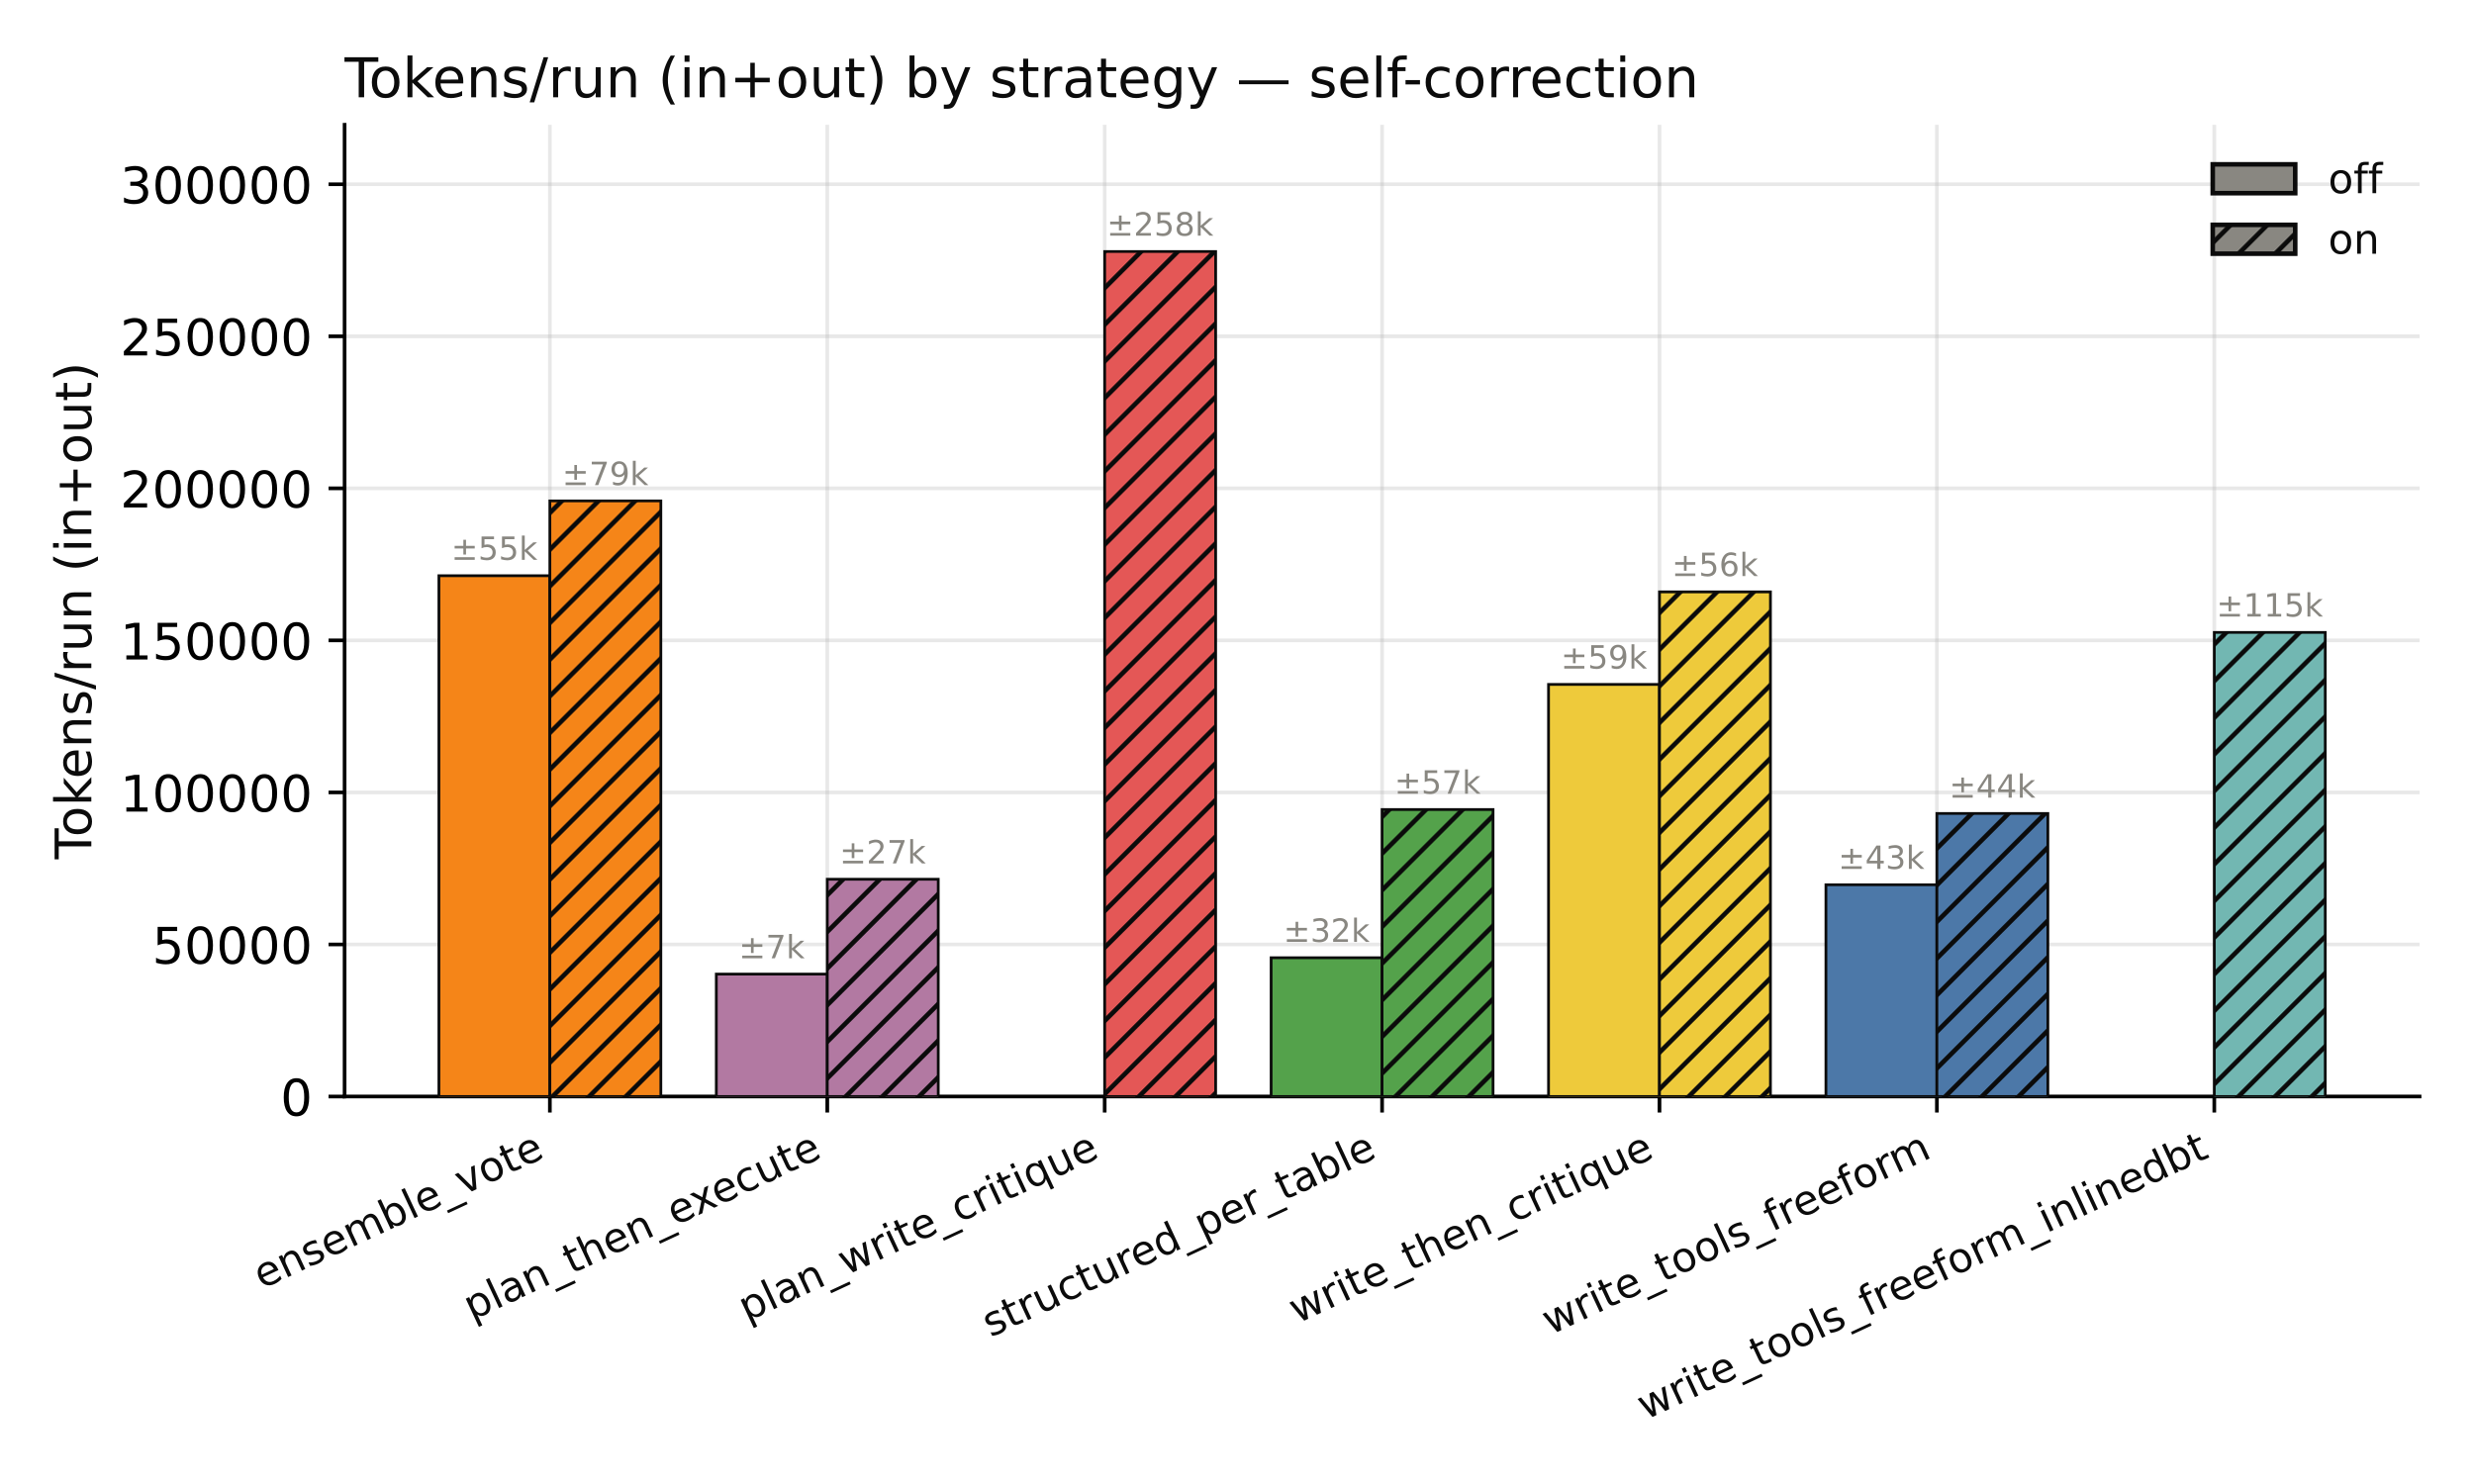
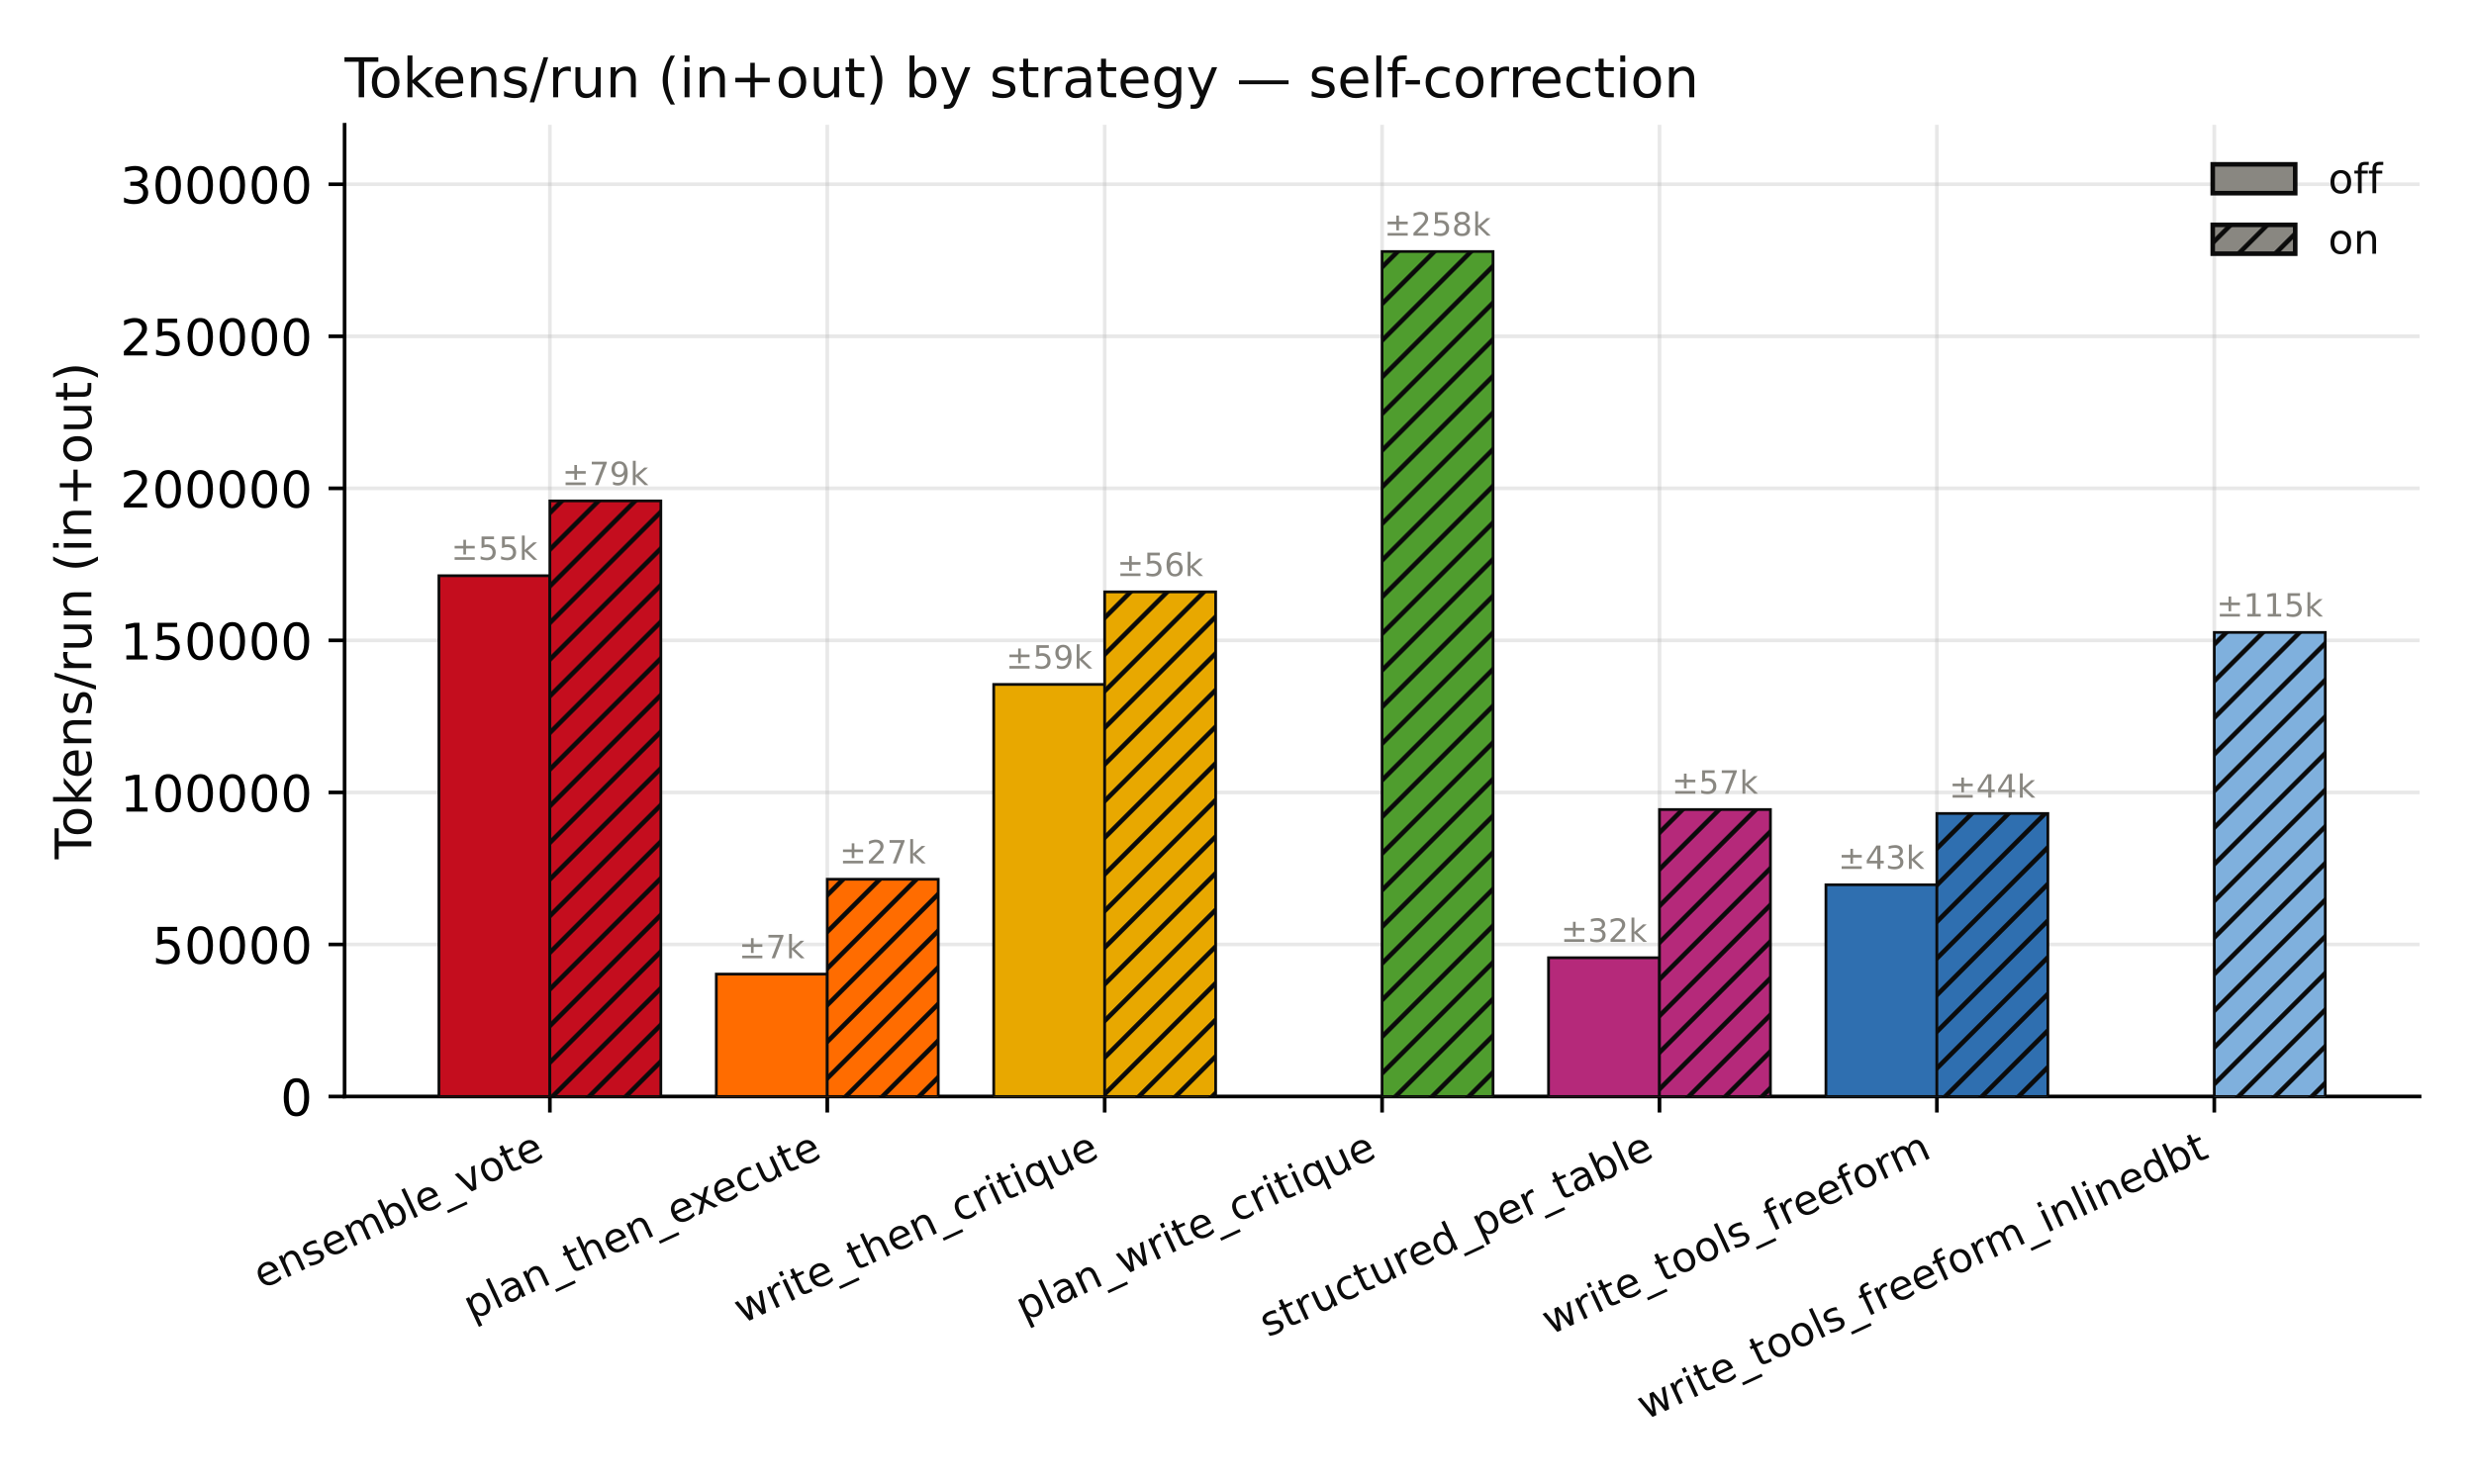
<svg xmlns="http://www.w3.org/2000/svg" xmlns:xlink="http://www.w3.org/1999/xlink" width="540pt" height="324pt" viewBox="0 0 540 324" version="1.1">
  <defs>
    <style type="text/css">*{stroke-linejoin: round; stroke-linecap: butt}</style>
  </defs>
  <g id="figure_1">
    <g id="patch_1">
      <path d="M 0 324  L 540 324  L 540 0  L 0 0  L 0 324  z " style="fill: none" />
    </g>
    <g id="axes_1">
      <g id="patch_2">
        <path d="M 75.215 239.396  L 528.12 239.396  L 528.12 27.24  L 75.215 27.24  L 75.215 239.396  z " style="fill: none" />
      </g>
      <g id="matplotlib.axis_1">
        <g id="xtick_1">
          <g id="line2d_1">
            <path d="M 120.021 239.396  L 120.021 27.24  " clip-path="url(#p1a7cbb87f5)" style="fill: none; stroke: #b0b0b0; stroke-opacity: 0.3; stroke-width: 0.8; stroke-linecap: square" />
          </g>
          <g id="line2d_2">
            <defs>
              <path id="m16a91e826e" d="M 0 0  L 0 3.5  " style="stroke: #000000; stroke-width: 0.8" />
            </defs>
            <g>
              <use xlink:href="#m16a91e826e" x="120.021" y="239.396" style="stroke: #000000; stroke-width: 0.8" />
            </g>
          </g>
          <g id="text_1">
            <text style="font-size: 9px; font-family: 'DejaVu Sans', 'Bitstream Vera Sans', 'Computer Modern Sans Serif', 'Lucida Grande', 'Verdana', 'Geneva', 'Lucid', 'Arial', 'Helvetica', 'Avant Garde', sans-serif; fill: #0b0b0b" transform="translate(57.14559 281.4953) rotate(-25)">ensemble_vote</text>
          </g>
        </g>
        <g id="xtick_2">
          <g id="line2d_3">
            <path d="M 180.57 239.396  L 180.57 27.24  " clip-path="url(#p1a7cbb87f5)" style="fill: none; stroke: #b0b0b0; stroke-opacity: 0.3; stroke-width: 0.8; stroke-linecap: square" />
          </g>
          <g id="line2d_4">
            <g>
              <use xlink:href="#m16a91e826e" x="180.57" y="239.396" style="stroke: #000000; stroke-width: 0.8" />
            </g>
          </g>
          <g id="text_2">
            <text style="font-size: 9px; font-family: 'DejaVu Sans', 'Bitstream Vera Sans', 'Computer Modern Sans Serif', 'Lucida Grande', 'Verdana', 'Geneva', 'Lucid', 'Arial', 'Helvetica', 'Avant Garde', sans-serif; fill: #0b0b0b" transform="translate(103.0097 288.3429) rotate(-25)">plan_then_execute</text>
          </g>
        </g>
        <g id="xtick_3">
          <g id="line2d_5">
            <path d="M 241.119 239.396  L 241.119 27.24  " clip-path="url(#p1a7cbb87f5)" style="fill: none; stroke: #b0b0b0; stroke-opacity: 0.3; stroke-width: 0.8; stroke-linecap: square" />
          </g>
          <g id="line2d_6">
            <g>
              <use xlink:href="#m16a91e826e" x="241.119" y="239.396" style="stroke: #000000; stroke-width: 0.8" />
            </g>
          </g>
          <g id="text_3">
-             <text style="font-size: 9px; font-family: 'DejaVu Sans', 'Bitstream Vera Sans', 'Computer Modern Sans Serif', 'Lucida Grande', 'Verdana', 'Geneva', 'Lucid', 'Arial', 'Helvetica', 'Avant Garde', sans-serif; fill: #0b0b0b" transform="translate(163.0117 288.5979) rotate(-25)">plan_write_critique</text>
+             <text style="font-size: 9px; font-family: 'DejaVu Sans', 'Bitstream Vera Sans', 'Computer Modern Sans Serif', 'Lucida Grande', 'Verdana', 'Geneva', 'Lucid', 'Arial', 'Helvetica', 'Avant Garde', sans-serif; fill: #0b0b0b" transform="translate(162.0686 289.0376) rotate(-25)">write_then_critique</text>
          </g>
        </g>
        <g id="xtick_4">
          <g id="line2d_7">
            <path d="M 301.668 239.396  L 301.668 27.24  " clip-path="url(#p1a7cbb87f5)" style="fill: none; stroke: #b0b0b0; stroke-opacity: 0.3; stroke-width: 0.8; stroke-linecap: square" />
          </g>
          <g id="line2d_8">
            <g>
              <use xlink:href="#m16a91e826e" x="301.668" y="239.396" style="stroke: #000000; stroke-width: 0.8" />
            </g>
          </g>
          <g id="text_4">
-             <text style="font-size: 9px; font-family: 'DejaVu Sans', 'Bitstream Vera Sans', 'Computer Modern Sans Serif', 'Lucida Grande', 'Verdana', 'Geneva', 'Lucid', 'Arial', 'Helvetica', 'Avant Garde', sans-serif; fill: #0b0b0b" transform="translate(216.2156 292.0229) rotate(-25)">structured_per_table</text>
+             <text style="font-size: 9px; font-family: 'DejaVu Sans', 'Bitstream Vera Sans', 'Computer Modern Sans Serif', 'Lucida Grande', 'Verdana', 'Geneva', 'Lucid', 'Arial', 'Helvetica', 'Avant Garde', sans-serif; fill: #0b0b0b" transform="translate(223.5605 288.5979) rotate(-25)">plan_write_critique</text>
          </g>
        </g>
        <g id="xtick_5">
          <g id="line2d_9">
            <path d="M 362.216 239.396  L 362.216 27.24  " clip-path="url(#p1a7cbb87f5)" style="fill: none; stroke: #b0b0b0; stroke-opacity: 0.3; stroke-width: 0.8; stroke-linecap: square" />
          </g>
          <g id="line2d_10">
            <g>
              <use xlink:href="#m16a91e826e" x="362.216" y="239.396" style="stroke: #000000; stroke-width: 0.8" />
            </g>
          </g>
          <g id="text_5">
-             <text style="font-size: 9px; font-family: 'DejaVu Sans', 'Bitstream Vera Sans', 'Computer Modern Sans Serif', 'Lucida Grande', 'Verdana', 'Geneva', 'Lucid', 'Arial', 'Helvetica', 'Avant Garde', sans-serif; fill: #0b0b0b" transform="translate(283.1662 289.0376) rotate(-25)">write_then_critique</text>
+             <text style="font-size: 9px; font-family: 'DejaVu Sans', 'Bitstream Vera Sans', 'Computer Modern Sans Serif', 'Lucida Grande', 'Verdana', 'Geneva', 'Lucid', 'Arial', 'Helvetica', 'Avant Garde', sans-serif; fill: #0b0b0b" transform="translate(276.7644 292.0229) rotate(-25)">structured_per_table</text>
          </g>
        </g>
        <g id="xtick_6">
          <g id="line2d_11">
            <path d="M 422.765 239.396  L 422.765 27.24  " clip-path="url(#p1a7cbb87f5)" style="fill: none; stroke: #b0b0b0; stroke-opacity: 0.3; stroke-width: 0.8; stroke-linecap: square" />
          </g>
          <g id="line2d_12">
            <g>
              <use xlink:href="#m16a91e826e" x="422.765" y="239.396" style="stroke: #000000; stroke-width: 0.8" />
            </g>
          </g>
          <g id="text_6">
            <text style="font-size: 9px; font-family: 'DejaVu Sans', 'Bitstream Vera Sans', 'Computer Modern Sans Serif', 'Lucida Grande', 'Verdana', 'Geneva', 'Lucid', 'Arial', 'Helvetica', 'Avant Garde', sans-serif; fill: #0b0b0b" transform="translate(338.4131 291.51) rotate(-25)">write_tools_freeform</text>
          </g>
        </g>
        <g id="xtick_7">
          <g id="line2d_13">
            <path d="M 483.314 239.396  L 483.314 27.24  " clip-path="url(#p1a7cbb87f5)" style="fill: none; stroke: #b0b0b0; stroke-opacity: 0.3; stroke-width: 0.8; stroke-linecap: square" />
          </g>
          <g id="line2d_14">
            <g>
              <use xlink:href="#m16a91e826e" x="483.314" y="239.396" style="stroke: #000000; stroke-width: 0.8" />
            </g>
          </g>
          <g id="text_7">
            <text style="font-size: 9px; font-family: 'DejaVu Sans', 'Bitstream Vera Sans', 'Computer Modern Sans Serif', 'Lucida Grande', 'Verdana', 'Geneva', 'Lucid', 'Arial', 'Helvetica', 'Avant Garde', sans-serif; fill: #0b0b0b" transform="translate(359.1734 310.0636) rotate(-25)">write_tools_freeform_inlinedbt</text>
          </g>
        </g>
      </g>
      <g id="matplotlib.axis_2">
        <g id="ytick_1">
          <g id="line2d_15">
            <path d="M 75.215 239.396  L 528.12 239.396  " clip-path="url(#p1a7cbb87f5)" style="fill: none; stroke: #b0b0b0; stroke-opacity: 0.3; stroke-width: 0.8; stroke-linecap: square" />
          </g>
          <g id="line2d_16">
            <defs>
              <path id="m2175d59210" d="M 0 0  L -3.5 0  " style="stroke: #000000; stroke-width: 0.8" />
            </defs>
            <g>
              <use xlink:href="#m2175d59210" x="75.215" y="239.396" style="stroke: #000000; stroke-width: 0.8" />
            </g>
          </g>
          <g id="text_8">
            <text style="font-size: 11px; font-family: 'DejaVu Sans', 'Bitstream Vera Sans', 'Computer Modern Sans Serif', 'Lucida Grande', 'Verdana', 'Geneva', 'Lucid', 'Arial', 'Helvetica', 'Avant Garde', sans-serif; text-anchor: end" x="68.215" y="243.575" transform="rotate(-0 68.215 243.5754)">0</text>
          </g>
        </g>
        <g id="ytick_2">
          <g id="line2d_17">
            <path d="M 75.215 206.202  L 528.12 206.202  " clip-path="url(#p1a7cbb87f5)" style="fill: none; stroke: #b0b0b0; stroke-opacity: 0.3; stroke-width: 0.8; stroke-linecap: square" />
          </g>
          <g id="line2d_18">
            <g>
              <use xlink:href="#m2175d59210" x="75.215" y="206.202" style="stroke: #000000; stroke-width: 0.8" />
            </g>
          </g>
          <g id="text_9">
            <text style="font-size: 11px; font-family: 'DejaVu Sans', 'Bitstream Vera Sans', 'Computer Modern Sans Serif', 'Lucida Grande', 'Verdana', 'Geneva', 'Lucid', 'Arial', 'Helvetica', 'Avant Garde', sans-serif; text-anchor: end" x="68.215" y="210.381" transform="rotate(-0 68.215 210.3807)">50000</text>
          </g>
        </g>
        <g id="ytick_3">
          <g id="line2d_19">
            <path d="M 75.215 173.007  L 528.12 173.007  " clip-path="url(#p1a7cbb87f5)" style="fill: none; stroke: #b0b0b0; stroke-opacity: 0.3; stroke-width: 0.8; stroke-linecap: square" />
          </g>
          <g id="line2d_20">
            <g>
              <use xlink:href="#m2175d59210" x="75.215" y="173.007" style="stroke: #000000; stroke-width: 0.8" />
            </g>
          </g>
          <g id="text_10">
            <text style="font-size: 11px; font-family: 'DejaVu Sans', 'Bitstream Vera Sans', 'Computer Modern Sans Serif', 'Lucida Grande', 'Verdana', 'Geneva', 'Lucid', 'Arial', 'Helvetica', 'Avant Garde', sans-serif; text-anchor: end" x="68.215" y="177.186" transform="rotate(-0 68.215 177.186)">100000</text>
          </g>
        </g>
        <g id="ytick_4">
          <g id="line2d_21">
            <path d="M 75.215 139.812  L 528.12 139.812  " clip-path="url(#p1a7cbb87f5)" style="fill: none; stroke: #b0b0b0; stroke-opacity: 0.3; stroke-width: 0.8; stroke-linecap: square" />
          </g>
          <g id="line2d_22">
            <g>
              <use xlink:href="#m2175d59210" x="75.215" y="139.812" style="stroke: #000000; stroke-width: 0.8" />
            </g>
          </g>
          <g id="text_11">
            <text style="font-size: 11px; font-family: 'DejaVu Sans', 'Bitstream Vera Sans', 'Computer Modern Sans Serif', 'Lucida Grande', 'Verdana', 'Geneva', 'Lucid', 'Arial', 'Helvetica', 'Avant Garde', sans-serif; text-anchor: end" x="68.215" y="143.991" transform="rotate(-0 68.215 143.9913)">150000</text>
          </g>
        </g>
        <g id="ytick_5">
          <g id="line2d_23">
            <path d="M 75.215 106.617  L 528.12 106.617  " clip-path="url(#p1a7cbb87f5)" style="fill: none; stroke: #b0b0b0; stroke-opacity: 0.3; stroke-width: 0.8; stroke-linecap: square" />
          </g>
          <g id="line2d_24">
            <g>
              <use xlink:href="#m2175d59210" x="75.215" y="106.617" style="stroke: #000000; stroke-width: 0.8" />
            </g>
          </g>
          <g id="text_12">
            <text style="font-size: 11px; font-family: 'DejaVu Sans', 'Bitstream Vera Sans', 'Computer Modern Sans Serif', 'Lucida Grande', 'Verdana', 'Geneva', 'Lucid', 'Arial', 'Helvetica', 'Avant Garde', sans-serif; text-anchor: end" x="68.215" y="110.797" transform="rotate(-0 68.215 110.7966)">200000</text>
          </g>
        </g>
        <g id="ytick_6">
          <g id="line2d_25">
            <path d="M 75.215 73.423  L 528.12 73.423  " clip-path="url(#p1a7cbb87f5)" style="fill: none; stroke: #b0b0b0; stroke-opacity: 0.3; stroke-width: 0.8; stroke-linecap: square" />
          </g>
          <g id="line2d_26">
            <g>
              <use xlink:href="#m2175d59210" x="75.215" y="73.423" style="stroke: #000000; stroke-width: 0.8" />
            </g>
          </g>
          <g id="text_13">
            <text style="font-size: 11px; font-family: 'DejaVu Sans', 'Bitstream Vera Sans', 'Computer Modern Sans Serif', 'Lucida Grande', 'Verdana', 'Geneva', 'Lucid', 'Arial', 'Helvetica', 'Avant Garde', sans-serif; text-anchor: end" x="68.215" y="77.602" transform="rotate(-0 68.215 77.60185)">250000</text>
          </g>
        </g>
        <g id="ytick_7">
          <g id="line2d_27">
            <path d="M 75.215 40.228  L 528.12 40.228  " clip-path="url(#p1a7cbb87f5)" style="fill: none; stroke: #b0b0b0; stroke-opacity: 0.3; stroke-width: 0.8; stroke-linecap: square" />
          </g>
          <g id="line2d_28">
            <g>
              <use xlink:href="#m2175d59210" x="75.215" y="40.228" style="stroke: #000000; stroke-width: 0.8" />
            </g>
          </g>
          <g id="text_14">
            <text style="font-size: 11px; font-family: 'DejaVu Sans', 'Bitstream Vera Sans', 'Computer Modern Sans Serif', 'Lucida Grande', 'Verdana', 'Geneva', 'Lucid', 'Arial', 'Helvetica', 'Avant Garde', sans-serif; text-anchor: end" x="68.215" y="44.407" transform="rotate(-0 68.215 44.40713)">300000</text>
          </g>
        </g>
        <g id="text_15">
          <text style="font-size: 11px; font-family: 'DejaVu Sans', 'Bitstream Vera Sans', 'Computer Modern Sans Serif', 'Lucida Grande', 'Verdana', 'Geneva', 'Lucid', 'Arial', 'Helvetica', 'Avant Garde', sans-serif; text-anchor: middle; fill: #0b0b0b" x="19.935" y="133.318" transform="rotate(-90 19.93484 133.3181)">Tokens/run (in+out)</text>
        </g>
      </g>
      <g id="patch_3">
        <path d="M 75.215 239.396  L 75.215 27.24  " style="fill: none; stroke: #000000; stroke-width: 0.8; stroke-linejoin: miter; stroke-linecap: square" />
      </g>
      <g id="patch_4">
        <path d="M 75.215 239.396  L 528.12 239.396  " style="fill: none; stroke: #000000; stroke-width: 0.8; stroke-linejoin: miter; stroke-linecap: square" />
      </g>
      <g id="patch_5">
-         <path d="M 95.802 239.396  L 120.021 239.396  L 120.021 125.694  L 95.802 125.694  z " clip-path="url(#p1a7cbb87f5)" style="fill: #f58518; stroke: #0b0b0b; stroke-width: 0.6; stroke-linejoin: miter" />
+         <path d="M 95.802 239.396  L 120.021 239.396  L 120.021 125.694  L 95.802 125.694  z " clip-path="url(#p1a7cbb87f5)" style="fill: #c40d1e; stroke: #0b0b0b; stroke-width: 0.6; stroke-linejoin: miter" />
      </g>
      <g id="patch_6">
-         <path d="M 156.35 239.396  L 180.57 239.396  L 180.57 212.671  L 156.35 212.671  z " clip-path="url(#p1a7cbb87f5)" style="fill: #b279a2; stroke: #0b0b0b; stroke-width: 0.6; stroke-linejoin: miter" />
+         <path d="M 156.35 239.396  L 180.57 239.396  L 180.57 212.671  L 156.35 212.671  z " clip-path="url(#p1a7cbb87f5)" style="fill: #ff6c00; stroke: #0b0b0b; stroke-width: 0.6; stroke-linejoin: miter" />
      </g>
      <g id="patch_7">
-         <path d="M 277.448 239.396  L 301.668 239.396  L 301.668 209.099  L 277.448 209.099  z " clip-path="url(#p1a7cbb87f5)" style="fill: #54a24b; stroke: #0b0b0b; stroke-width: 0.6; stroke-linejoin: miter" />
+         <path d="M 216.899 239.396  L 241.119 239.396  L 241.119 149.428  L 216.899 149.428  z " clip-path="url(#p1a7cbb87f5)" style="fill: #e8a800; stroke: #0b0b0b; stroke-width: 0.6; stroke-linejoin: miter" />
      </g>
      <g id="patch_8">
-         <path d="M 337.997 239.396  L 362.216 239.396  L 362.216 149.428  L 337.997 149.428  z " clip-path="url(#p1a7cbb87f5)" style="fill: #eeca3b; stroke: #0b0b0b; stroke-width: 0.6; stroke-linejoin: miter" />
+         <path d="M 337.997 239.396  L 362.216 239.396  L 362.216 209.099  L 337.997 209.099  z " clip-path="url(#p1a7cbb87f5)" style="fill: #b5297a; stroke: #0b0b0b; stroke-width: 0.6; stroke-linejoin: miter" />
      </g>
      <g id="patch_9">
-         <path d="M 398.546 239.396  L 422.765 239.396  L 422.765 193.167  L 398.546 193.167  z " clip-path="url(#p1a7cbb87f5)" style="fill: #4c78a8; stroke: #0b0b0b; stroke-width: 0.6; stroke-linejoin: miter" />
+         <path d="M 398.546 239.396  L 422.765 239.396  L 422.765 193.167  L 398.546 193.167  z " clip-path="url(#p1a7cbb87f5)" style="fill: #2f6fb0; stroke: #0b0b0b; stroke-width: 0.6; stroke-linejoin: miter" />
      </g>
      <g id="patch_10">
-         <path d="M 120.021 239.396  L 144.241 239.396  L 144.241 109.36  L 120.021 109.36  z " clip-path="url(#p1a7cbb87f5)" style="fill: url(#h15cef10740); stroke: #0b0b0b; stroke-width: 0.6; stroke-linejoin: miter" />
+         <path d="M 120.021 239.396  L 144.241 239.396  L 144.241 109.36  L 120.021 109.36  z " clip-path="url(#p1a7cbb87f5)" style="fill: url(#h8ac1e113c4); stroke: #0b0b0b; stroke-width: 0.6; stroke-linejoin: miter" />
      </g>
      <g id="patch_11">
-         <path d="M 180.57 239.396  L 204.789 239.396  L 204.789 191.968  L 180.57 191.968  z " clip-path="url(#p1a7cbb87f5)" style="fill: url(#h50e6357a40); stroke: #0b0b0b; stroke-width: 0.6; stroke-linejoin: miter" />
+         <path d="M 180.57 239.396  L 204.789 239.396  L 204.789 191.968  L 180.57 191.968  z " clip-path="url(#p1a7cbb87f5)" style="fill: url(#h2b9df52ad8); stroke: #0b0b0b; stroke-width: 0.6; stroke-linejoin: miter" />
      </g>
      <g id="patch_12">
-         <path d="M 241.119 239.396  L 265.338 239.396  L 265.338 54.913  L 241.119 54.913  z " clip-path="url(#p1a7cbb87f5)" style="fill: url(#h55eb53366d); stroke: #0b0b0b; stroke-width: 0.6; stroke-linejoin: miter" />
+         <path d="M 241.119 239.396  L 265.338 239.396  L 265.338 129.227  L 241.119 129.227  z " clip-path="url(#p1a7cbb87f5)" style="fill: url(#h9ef94bfe65); stroke: #0b0b0b; stroke-width: 0.6; stroke-linejoin: miter" />
      </g>
      <g id="patch_13">
-         <path d="M 301.668 239.396  L 325.887 239.396  L 325.887 176.748  L 301.668 176.748  z " clip-path="url(#p1a7cbb87f5)" style="fill: url(#h6e92d05650); stroke: #0b0b0b; stroke-width: 0.6; stroke-linejoin: miter" />
+         <path d="M 301.668 239.396  L 325.887 239.396  L 325.887 54.913  L 301.668 54.913  z " clip-path="url(#p1a7cbb87f5)" style="fill: url(#h4bdf5461e6); stroke: #0b0b0b; stroke-width: 0.6; stroke-linejoin: miter" />
      </g>
      <g id="patch_14">
-         <path d="M 362.216 239.396  L 386.436 239.396  L 386.436 129.227  L 362.216 129.227  z " clip-path="url(#p1a7cbb87f5)" style="fill: url(#h2684f5a729); stroke: #0b0b0b; stroke-width: 0.6; stroke-linejoin: miter" />
+         <path d="M 362.216 239.396  L 386.436 239.396  L 386.436 176.748  L 362.216 176.748  z " clip-path="url(#p1a7cbb87f5)" style="fill: url(#hc8c454ed88); stroke: #0b0b0b; stroke-width: 0.6; stroke-linejoin: miter" />
      </g>
      <g id="patch_15">
-         <path d="M 422.765 239.396  L 446.985 239.396  L 446.985 177.603  L 422.765 177.603  z " clip-path="url(#p1a7cbb87f5)" style="fill: url(#hcc9eabc9fd); stroke: #0b0b0b; stroke-width: 0.6; stroke-linejoin: miter" />
+         <path d="M 422.765 239.396  L 446.985 239.396  L 446.985 177.603  L 422.765 177.603  z " clip-path="url(#p1a7cbb87f5)" style="fill: url(#h007f883ba7); stroke: #0b0b0b; stroke-width: 0.6; stroke-linejoin: miter" />
      </g>
      <g id="patch_16">
-         <path d="M 483.314 239.396  L 507.533 239.396  L 507.533 138.075  L 483.314 138.075  z " clip-path="url(#p1a7cbb87f5)" style="fill: url(#he01f1c9232); stroke: #0b0b0b; stroke-width: 0.6; stroke-linejoin: miter" />
+         <path d="M 483.314 239.396  L 507.533 239.396  L 507.533 138.075  L 483.314 138.075  z " clip-path="url(#p1a7cbb87f5)" style="fill: url(#hb88836a3dd); stroke: #0b0b0b; stroke-width: 0.6; stroke-linejoin: miter" />
      </g>
      <g id="text_16">
        <text style="font-size: 7px; font-family: 'DejaVu Sans', 'Bitstream Vera Sans', 'Computer Modern Sans Serif', 'Lucida Grande', 'Verdana', 'Geneva', 'Lucid', 'Arial', 'Helvetica', 'Avant Garde', sans-serif; text-anchor: middle; fill: #898781" x="107.911" y="122.238" transform="rotate(-0 107.9113 122.2384)">±55k</text>
      </g>
      <g id="text_17">
        <text style="font-size: 7px; font-family: 'DejaVu Sans', 'Bitstream Vera Sans', 'Computer Modern Sans Serif', 'Lucida Grande', 'Verdana', 'Geneva', 'Lucid', 'Arial', 'Helvetica', 'Avant Garde', sans-serif; text-anchor: middle; fill: #898781" x="168.46" y="209.215" transform="rotate(-0 168.4601 209.2148)">±7k</text>
      </g>
      <g id="text_18">
-         <text style="font-size: 7px; font-family: 'DejaVu Sans', 'Bitstream Vera Sans', 'Computer Modern Sans Serif', 'Lucida Grande', 'Verdana', 'Geneva', 'Lucid', 'Arial', 'Helvetica', 'Avant Garde', sans-serif; text-anchor: middle; fill: #898781" x="289.558" y="205.643" transform="rotate(-0 289.5577 205.6434)">±32k</text>
+         <text style="font-size: 7px; font-family: 'DejaVu Sans', 'Bitstream Vera Sans', 'Computer Modern Sans Serif', 'Lucida Grande', 'Verdana', 'Geneva', 'Lucid', 'Arial', 'Helvetica', 'Avant Garde', sans-serif; text-anchor: middle; fill: #898781" x="229.009" y="145.972" transform="rotate(-0 229.0089 145.9724)">±59k</text>
      </g>
      <g id="text_19">
-         <text style="font-size: 7px; font-family: 'DejaVu Sans', 'Bitstream Vera Sans', 'Computer Modern Sans Serif', 'Lucida Grande', 'Verdana', 'Geneva', 'Lucid', 'Arial', 'Helvetica', 'Avant Garde', sans-serif; text-anchor: middle; fill: #898781" x="350.107" y="145.972" transform="rotate(-0 350.1065 145.9724)">±59k</text>
+         <text style="font-size: 7px; font-family: 'DejaVu Sans', 'Bitstream Vera Sans', 'Computer Modern Sans Serif', 'Lucida Grande', 'Verdana', 'Geneva', 'Lucid', 'Arial', 'Helvetica', 'Avant Garde', sans-serif; text-anchor: middle; fill: #898781" x="350.107" y="205.643" transform="rotate(-0 350.1065 205.6434)">±32k</text>
      </g>
      <g id="text_20">
        <text style="font-size: 7px; font-family: 'DejaVu Sans', 'Bitstream Vera Sans', 'Computer Modern Sans Serif', 'Lucida Grande', 'Verdana', 'Geneva', 'Lucid', 'Arial', 'Helvetica', 'Avant Garde', sans-serif; text-anchor: middle; fill: #898781" x="410.655" y="189.711" transform="rotate(-0 410.6553 189.7113)">±43k</text>
      </g>
      <g id="text_21">
        <text style="font-size: 7px; font-family: 'DejaVu Sans', 'Bitstream Vera Sans', 'Computer Modern Sans Serif', 'Lucida Grande', 'Verdana', 'Geneva', 'Lucid', 'Arial', 'Helvetica', 'Avant Garde', sans-serif; text-anchor: middle; fill: #898781" x="132.131" y="105.904" transform="rotate(-0 132.1309 105.9041)">±79k</text>
      </g>
      <g id="text_22">
        <text style="font-size: 7px; font-family: 'DejaVu Sans', 'Bitstream Vera Sans', 'Computer Modern Sans Serif', 'Lucida Grande', 'Verdana', 'Geneva', 'Lucid', 'Arial', 'Helvetica', 'Avant Garde', sans-serif; text-anchor: middle; fill: #898781" x="192.68" y="188.512" transform="rotate(-0 192.6797 188.5121)">±27k</text>
      </g>
      <g id="text_23">
-         <text style="font-size: 7px; font-family: 'DejaVu Sans', 'Bitstream Vera Sans', 'Computer Modern Sans Serif', 'Lucida Grande', 'Verdana', 'Geneva', 'Lucid', 'Arial', 'Helvetica', 'Avant Garde', sans-serif; text-anchor: middle; fill: #898781" x="253.228" y="51.457" transform="rotate(-0 253.2285 51.45678)">±258k</text>
+         <text style="font-size: 7px; font-family: 'DejaVu Sans', 'Bitstream Vera Sans', 'Computer Modern Sans Serif', 'Lucida Grande', 'Verdana', 'Geneva', 'Lucid', 'Arial', 'Helvetica', 'Avant Garde', sans-serif; text-anchor: middle; fill: #898781" x="253.228" y="125.771" transform="rotate(-0 253.2285 125.7713)">±56k</text>
      </g>
      <g id="text_24">
-         <text style="font-size: 7px; font-family: 'DejaVu Sans', 'Bitstream Vera Sans', 'Computer Modern Sans Serif', 'Lucida Grande', 'Verdana', 'Geneva', 'Lucid', 'Arial', 'Helvetica', 'Avant Garde', sans-serif; text-anchor: middle; fill: #898781" x="313.777" y="173.292" transform="rotate(-0 313.7773 173.292)">±57k</text>
+         <text style="font-size: 7px; font-family: 'DejaVu Sans', 'Bitstream Vera Sans', 'Computer Modern Sans Serif', 'Lucida Grande', 'Verdana', 'Geneva', 'Lucid', 'Arial', 'Helvetica', 'Avant Garde', sans-serif; text-anchor: middle; fill: #898781" x="313.777" y="51.457" transform="rotate(-0 313.7773 51.45678)">±258k</text>
      </g>
      <g id="text_25">
-         <text style="font-size: 7px; font-family: 'DejaVu Sans', 'Bitstream Vera Sans', 'Computer Modern Sans Serif', 'Lucida Grande', 'Verdana', 'Geneva', 'Lucid', 'Arial', 'Helvetica', 'Avant Garde', sans-serif; text-anchor: middle; fill: #898781" x="374.326" y="125.771" transform="rotate(-0 374.3261 125.7713)">±56k</text>
+         <text style="font-size: 7px; font-family: 'DejaVu Sans', 'Bitstream Vera Sans', 'Computer Modern Sans Serif', 'Lucida Grande', 'Verdana', 'Geneva', 'Lucid', 'Arial', 'Helvetica', 'Avant Garde', sans-serif; text-anchor: middle; fill: #898781" x="374.326" y="173.292" transform="rotate(-0 374.3261 173.292)">±57k</text>
      </g>
      <g id="text_26">
        <text style="font-size: 7px; font-family: 'DejaVu Sans', 'Bitstream Vera Sans', 'Computer Modern Sans Serif', 'Lucida Grande', 'Verdana', 'Geneva', 'Lucid', 'Arial', 'Helvetica', 'Avant Garde', sans-serif; text-anchor: middle; fill: #898781" x="434.875" y="174.147" transform="rotate(-0 434.8749 174.1475)">±44k</text>
      </g>
      <g id="text_27">
        <text style="font-size: 7px; font-family: 'DejaVu Sans', 'Bitstream Vera Sans', 'Computer Modern Sans Serif', 'Lucida Grande', 'Verdana', 'Geneva', 'Lucid', 'Arial', 'Helvetica', 'Avant Garde', sans-serif; text-anchor: middle; fill: #898781" x="495.424" y="134.619" transform="rotate(-0 495.4237 134.6194)">±115k</text>
      </g>
      <g id="text_28">
        <text style="font-size: 12px; font-family: 'DejaVu Sans', 'Bitstream Vera Sans', 'Computer Modern Sans Serif', 'Lucida Grande', 'Verdana', 'Geneva', 'Lucid', 'Arial', 'Helvetica', 'Avant Garde', sans-serif; text-anchor: start; fill: #0b0b0b" x="75.215" y="21.24" transform="rotate(-0 75.215 21.24)">Tokens/run (in+out) by strategy — self-correction</text>
      </g>
      <g id="legend_1">
        <g id="patch_17">
          <path d="M 482.977 42.179  L 500.977 42.179  L 500.977 35.879  L 482.977 35.879  z " style="fill: #898781; stroke: #0b0b0b; stroke-linejoin: miter" />
        </g>
        <g id="text_29">
          <text style="font-size: 9px; font-family: 'DejaVu Sans', 'Bitstream Vera Sans', 'Computer Modern Sans Serif', 'Lucida Grande', 'Verdana', 'Geneva', 'Lucid', 'Arial', 'Helvetica', 'Avant Garde', sans-serif; text-anchor: start; fill: #0b0b0b" x="508.177" y="42.179" transform="rotate(-0 508.1766 42.17859)">off</text>
        </g>
        <g id="patch_18">
          <path d="M 482.977 55.389  L 500.977 55.389  L 500.977 49.089  L 482.977 49.089  z " style="fill: url(#h3ad1ce7c1e); stroke: #0b0b0b; stroke-linejoin: miter" />
        </g>
        <g id="text_30">
          <text style="font-size: 9px; font-family: 'DejaVu Sans', 'Bitstream Vera Sans', 'Computer Modern Sans Serif', 'Lucida Grande', 'Verdana', 'Geneva', 'Lucid', 'Arial', 'Helvetica', 'Avant Garde', sans-serif; text-anchor: start; fill: #0b0b0b" x="508.177" y="55.389" transform="rotate(-0 508.1766 55.38891)">on</text>
        </g>
      </g>
    </g>
  </g>
  <defs>
    <clipPath id="p1a7cbb87f5">
      <rect x="75.215" y="27.24" width="452.905" height="212.156" />
    </clipPath>
  </defs>
  <defs>
-     <pattern id="h15cef10740" patternUnits="userSpaceOnUse" x="0" y="0" width="72" height="72">
-       <rect x="0" y="0" width="73" height="73" fill="#f58518" />
-       <path d="M -36 36  L 36 -36  M -32 40  L 40 -32  M -28 44  L 44 -28  M -24 48  L 48 -24  M -20 52  L 52 -20  M -16 56  L 56 -16  M -12 60  L 60 -12  M -8 64  L 64 -8  M -4 68  L 68 -4  M 0 72  L 72 0  M 4 76  L 76 4  M 8 80  L 80 8  M 12 84  L 84 12  M 16 88  L 88 16  M 20 92  L 92 20  M 24 96  L 96 24  M 28 100  L 100 28  M 32 104  L 104 32  M 36 108  L 108 36  " style="fill: #0b0b0b; stroke: #0b0b0b; stroke-width: 1.0; stroke-linecap: butt; stroke-linejoin: miter" />
-     </pattern>
-     <pattern id="h50e6357a40" patternUnits="userSpaceOnUse" x="0" y="0" width="72" height="72">
-       <rect x="0" y="0" width="73" height="73" fill="#b279a2" />
-       <path d="M -36 36  L 36 -36  M -32 40  L 40 -32  M -28 44  L 44 -28  M -24 48  L 48 -24  M -20 52  L 52 -20  M -16 56  L 56 -16  M -12 60  L 60 -12  M -8 64  L 64 -8  M -4 68  L 68 -4  M 0 72  L 72 0  M 4 76  L 76 4  M 8 80  L 80 8  M 12 84  L 84 12  M 16 88  L 88 16  M 20 92  L 92 20  M 24 96  L 96 24  M 28 100  L 100 28  M 32 104  L 104 32  M 36 108  L 108 36  " style="fill: #0b0b0b; stroke: #0b0b0b; stroke-width: 1.0; stroke-linecap: butt; stroke-linejoin: miter" />
-     </pattern>
-     <pattern id="h55eb53366d" patternUnits="userSpaceOnUse" x="0" y="0" width="72" height="72">
-       <rect x="0" y="0" width="73" height="73" fill="#e45756" />
-       <path d="M -36 36  L 36 -36  M -32 40  L 40 -32  M -28 44  L 44 -28  M -24 48  L 48 -24  M -20 52  L 52 -20  M -16 56  L 56 -16  M -12 60  L 60 -12  M -8 64  L 64 -8  M -4 68  L 68 -4  M 0 72  L 72 0  M 4 76  L 76 4  M 8 80  L 80 8  M 12 84  L 84 12  M 16 88  L 88 16  M 20 92  L 92 20  M 24 96  L 96 24  M 28 100  L 100 28  M 32 104  L 104 32  M 36 108  L 108 36  " style="fill: #0b0b0b; stroke: #0b0b0b; stroke-width: 1.0; stroke-linecap: butt; stroke-linejoin: miter" />
-     </pattern>
-     <pattern id="h6e92d05650" patternUnits="userSpaceOnUse" x="0" y="0" width="72" height="72">
-       <rect x="0" y="0" width="73" height="73" fill="#54a24b" />
-       <path d="M -36 36  L 36 -36  M -32 40  L 40 -32  M -28 44  L 44 -28  M -24 48  L 48 -24  M -20 52  L 52 -20  M -16 56  L 56 -16  M -12 60  L 60 -12  M -8 64  L 64 -8  M -4 68  L 68 -4  M 0 72  L 72 0  M 4 76  L 76 4  M 8 80  L 80 8  M 12 84  L 84 12  M 16 88  L 88 16  M 20 92  L 92 20  M 24 96  L 96 24  M 28 100  L 100 28  M 32 104  L 104 32  M 36 108  L 108 36  " style="fill: #0b0b0b; stroke: #0b0b0b; stroke-width: 1.0; stroke-linecap: butt; stroke-linejoin: miter" />
-     </pattern>
-     <pattern id="h2684f5a729" patternUnits="userSpaceOnUse" x="0" y="0" width="72" height="72">
-       <rect x="0" y="0" width="73" height="73" fill="#eeca3b" />
-       <path d="M -36 36  L 36 -36  M -32 40  L 40 -32  M -28 44  L 44 -28  M -24 48  L 48 -24  M -20 52  L 52 -20  M -16 56  L 56 -16  M -12 60  L 60 -12  M -8 64  L 64 -8  M -4 68  L 68 -4  M 0 72  L 72 0  M 4 76  L 76 4  M 8 80  L 80 8  M 12 84  L 84 12  M 16 88  L 88 16  M 20 92  L 92 20  M 24 96  L 96 24  M 28 100  L 100 28  M 32 104  L 104 32  M 36 108  L 108 36  " style="fill: #0b0b0b; stroke: #0b0b0b; stroke-width: 1.0; stroke-linecap: butt; stroke-linejoin: miter" />
-     </pattern>
-     <pattern id="hcc9eabc9fd" patternUnits="userSpaceOnUse" x="0" y="0" width="72" height="72">
-       <rect x="0" y="0" width="73" height="73" fill="#4c78a8" />
-       <path d="M -36 36  L 36 -36  M -32 40  L 40 -32  M -28 44  L 44 -28  M -24 48  L 48 -24  M -20 52  L 52 -20  M -16 56  L 56 -16  M -12 60  L 60 -12  M -8 64  L 64 -8  M -4 68  L 68 -4  M 0 72  L 72 0  M 4 76  L 76 4  M 8 80  L 80 8  M 12 84  L 84 12  M 16 88  L 88 16  M 20 92  L 92 20  M 24 96  L 96 24  M 28 100  L 100 28  M 32 104  L 104 32  M 36 108  L 108 36  " style="fill: #0b0b0b; stroke: #0b0b0b; stroke-width: 1.0; stroke-linecap: butt; stroke-linejoin: miter" />
-     </pattern>
-     <pattern id="he01f1c9232" patternUnits="userSpaceOnUse" x="0" y="0" width="72" height="72">
-       <rect x="0" y="0" width="73" height="73" fill="#72b7b2" />
+     <pattern id="h8ac1e113c4" patternUnits="userSpaceOnUse" x="0" y="0" width="72" height="72">
+       <rect x="0" y="0" width="73" height="73" fill="#c40d1e" />
+       <path d="M -36 36  L 36 -36  M -32 40  L 40 -32  M -28 44  L 44 -28  M -24 48  L 48 -24  M -20 52  L 52 -20  M -16 56  L 56 -16  M -12 60  L 60 -12  M -8 64  L 64 -8  M -4 68  L 68 -4  M 0 72  L 72 0  M 4 76  L 76 4  M 8 80  L 80 8  M 12 84  L 84 12  M 16 88  L 88 16  M 20 92  L 92 20  M 24 96  L 96 24  M 28 100  L 100 28  M 32 104  L 104 32  M 36 108  L 108 36  " style="fill: #0b0b0b; stroke: #0b0b0b; stroke-width: 1.0; stroke-linecap: butt; stroke-linejoin: miter" />
+     </pattern>
+     <pattern id="h2b9df52ad8" patternUnits="userSpaceOnUse" x="0" y="0" width="72" height="72">
+       <rect x="0" y="0" width="73" height="73" fill="#ff6c00" />
+       <path d="M -36 36  L 36 -36  M -32 40  L 40 -32  M -28 44  L 44 -28  M -24 48  L 48 -24  M -20 52  L 52 -20  M -16 56  L 56 -16  M -12 60  L 60 -12  M -8 64  L 64 -8  M -4 68  L 68 -4  M 0 72  L 72 0  M 4 76  L 76 4  M 8 80  L 80 8  M 12 84  L 84 12  M 16 88  L 88 16  M 20 92  L 92 20  M 24 96  L 96 24  M 28 100  L 100 28  M 32 104  L 104 32  M 36 108  L 108 36  " style="fill: #0b0b0b; stroke: #0b0b0b; stroke-width: 1.0; stroke-linecap: butt; stroke-linejoin: miter" />
+     </pattern>
+     <pattern id="h9ef94bfe65" patternUnits="userSpaceOnUse" x="0" y="0" width="72" height="72">
+       <rect x="0" y="0" width="73" height="73" fill="#e8a800" />
+       <path d="M -36 36  L 36 -36  M -32 40  L 40 -32  M -28 44  L 44 -28  M -24 48  L 48 -24  M -20 52  L 52 -20  M -16 56  L 56 -16  M -12 60  L 60 -12  M -8 64  L 64 -8  M -4 68  L 68 -4  M 0 72  L 72 0  M 4 76  L 76 4  M 8 80  L 80 8  M 12 84  L 84 12  M 16 88  L 88 16  M 20 92  L 92 20  M 24 96  L 96 24  M 28 100  L 100 28  M 32 104  L 104 32  M 36 108  L 108 36  " style="fill: #0b0b0b; stroke: #0b0b0b; stroke-width: 1.0; stroke-linecap: butt; stroke-linejoin: miter" />
+     </pattern>
+     <pattern id="h4bdf5461e6" patternUnits="userSpaceOnUse" x="0" y="0" width="72" height="72">
+       <rect x="0" y="0" width="73" height="73" fill="#4f9d2e" />
+       <path d="M -36 36  L 36 -36  M -32 40  L 40 -32  M -28 44  L 44 -28  M -24 48  L 48 -24  M -20 52  L 52 -20  M -16 56  L 56 -16  M -12 60  L 60 -12  M -8 64  L 64 -8  M -4 68  L 68 -4  M 0 72  L 72 0  M 4 76  L 76 4  M 8 80  L 80 8  M 12 84  L 84 12  M 16 88  L 88 16  M 20 92  L 92 20  M 24 96  L 96 24  M 28 100  L 100 28  M 32 104  L 104 32  M 36 108  L 108 36  " style="fill: #0b0b0b; stroke: #0b0b0b; stroke-width: 1.0; stroke-linecap: butt; stroke-linejoin: miter" />
+     </pattern>
+     <pattern id="hc8c454ed88" patternUnits="userSpaceOnUse" x="0" y="0" width="72" height="72">
+       <rect x="0" y="0" width="73" height="73" fill="#b5297a" />
+       <path d="M -36 36  L 36 -36  M -32 40  L 40 -32  M -28 44  L 44 -28  M -24 48  L 48 -24  M -20 52  L 52 -20  M -16 56  L 56 -16  M -12 60  L 60 -12  M -8 64  L 64 -8  M -4 68  L 68 -4  M 0 72  L 72 0  M 4 76  L 76 4  M 8 80  L 80 8  M 12 84  L 84 12  M 16 88  L 88 16  M 20 92  L 92 20  M 24 96  L 96 24  M 28 100  L 100 28  M 32 104  L 104 32  M 36 108  L 108 36  " style="fill: #0b0b0b; stroke: #0b0b0b; stroke-width: 1.0; stroke-linecap: butt; stroke-linejoin: miter" />
+     </pattern>
+     <pattern id="h007f883ba7" patternUnits="userSpaceOnUse" x="0" y="0" width="72" height="72">
+       <rect x="0" y="0" width="73" height="73" fill="#2f6fb0" />
+       <path d="M -36 36  L 36 -36  M -32 40  L 40 -32  M -28 44  L 44 -28  M -24 48  L 48 -24  M -20 52  L 52 -20  M -16 56  L 56 -16  M -12 60  L 60 -12  M -8 64  L 64 -8  M -4 68  L 68 -4  M 0 72  L 72 0  M 4 76  L 76 4  M 8 80  L 80 8  M 12 84  L 84 12  M 16 88  L 88 16  M 20 92  L 92 20  M 24 96  L 96 24  M 28 100  L 100 28  M 32 104  L 104 32  M 36 108  L 108 36  " style="fill: #0b0b0b; stroke: #0b0b0b; stroke-width: 1.0; stroke-linecap: butt; stroke-linejoin: miter" />
+     </pattern>
+     <pattern id="hb88836a3dd" patternUnits="userSpaceOnUse" x="0" y="0" width="72" height="72">
+       <rect x="0" y="0" width="73" height="73" fill="#7fb0dd" />
      <path d="M -36 36  L 36 -36  M -32 40  L 40 -32  M -28 44  L 44 -28  M -24 48  L 48 -24  M -20 52  L 52 -20  M -16 56  L 56 -16  M -12 60  L 60 -12  M -8 64  L 64 -8  M -4 68  L 68 -4  M 0 72  L 72 0  M 4 76  L 76 4  M 8 80  L 80 8  M 12 84  L 84 12  M 16 88  L 88 16  M 20 92  L 92 20  M 24 96  L 96 24  M 28 100  L 100 28  M 32 104  L 104 32  M 36 108  L 108 36  " style="fill: #0b0b0b; stroke: #0b0b0b; stroke-width: 1.0; stroke-linecap: butt; stroke-linejoin: miter" />
    </pattern>
    <pattern id="h3ad1ce7c1e" patternUnits="userSpaceOnUse" x="0" y="0" width="72" height="72">
      <rect x="0" y="0" width="73" height="73" fill="#898781" />
      <path d="M -36 36  L 36 -36  M -32 40  L 40 -32  M -28 44  L 44 -28  M -24 48  L 48 -24  M -20 52  L 52 -20  M -16 56  L 56 -16  M -12 60  L 60 -12  M -8 64  L 64 -8  M -4 68  L 68 -4  M 0 72  L 72 0  M 4 76  L 76 4  M 8 80  L 80 8  M 12 84  L 84 12  M 16 88  L 88 16  M 20 92  L 92 20  M 24 96  L 96 24  M 28 100  L 100 28  M 32 104  L 104 32  M 36 108  L 108 36  " style="fill: #0b0b0b; stroke: #0b0b0b; stroke-width: 1.0; stroke-linecap: butt; stroke-linejoin: miter" />
    </pattern>
  </defs>
</svg>
